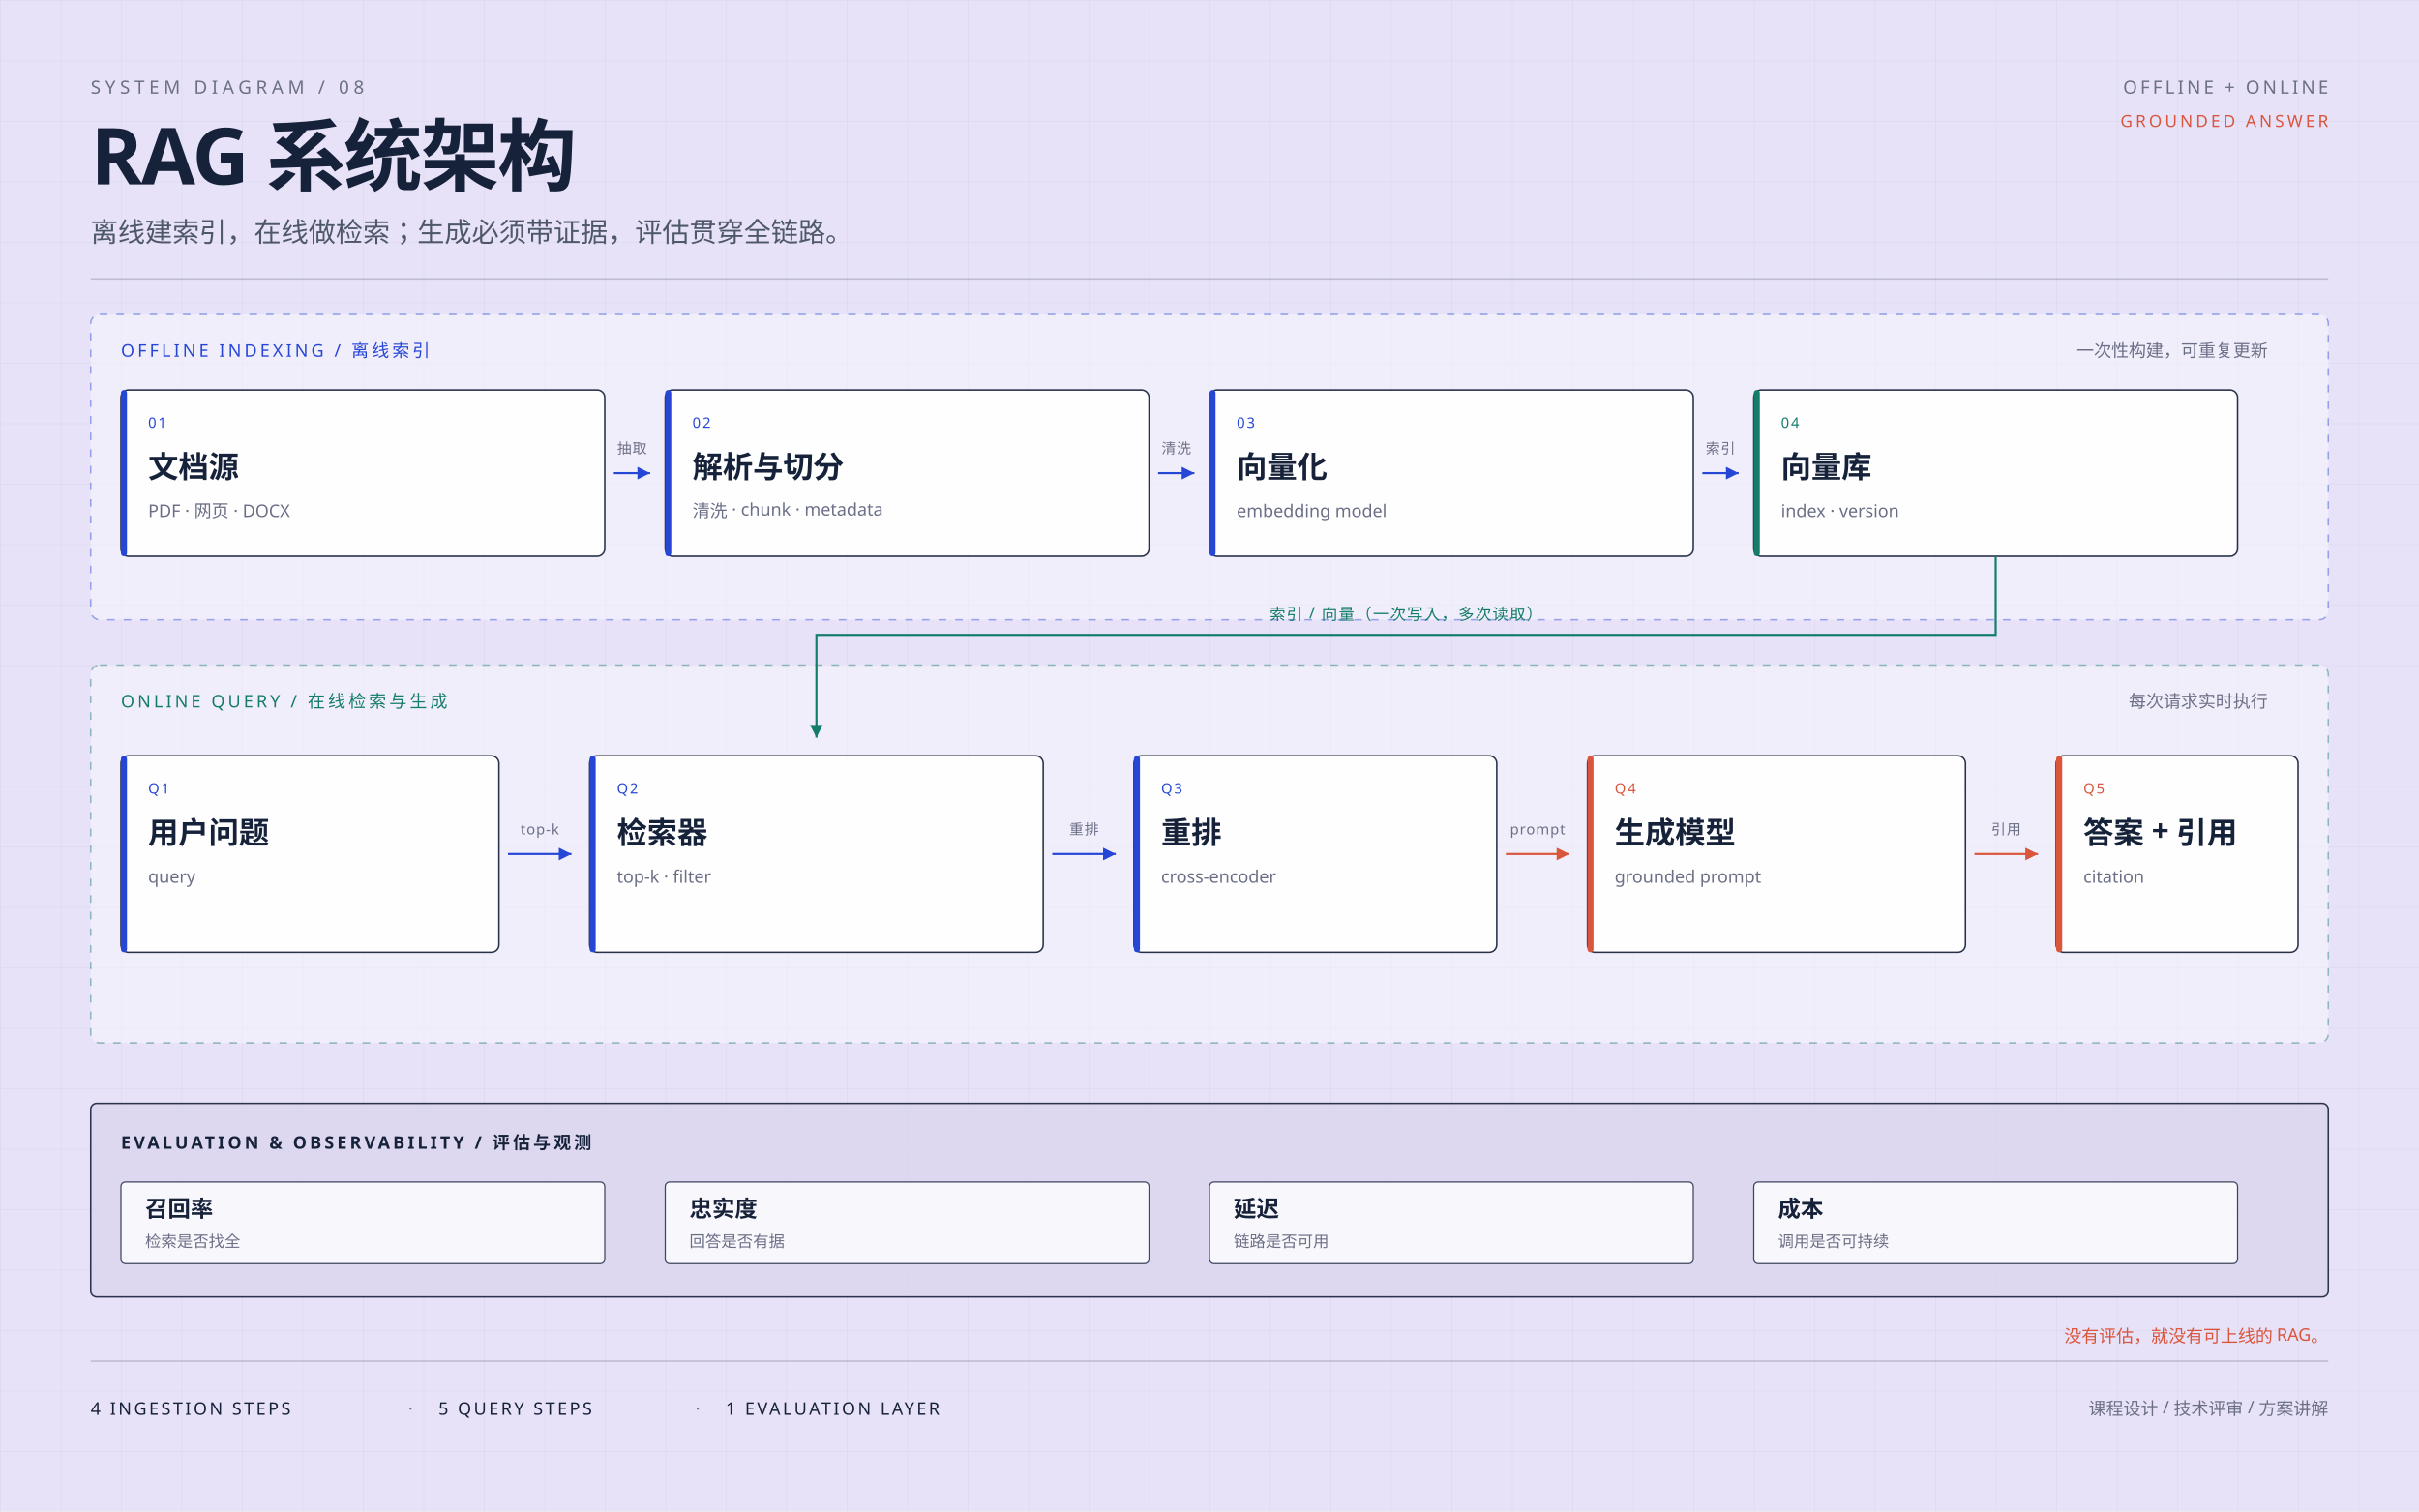
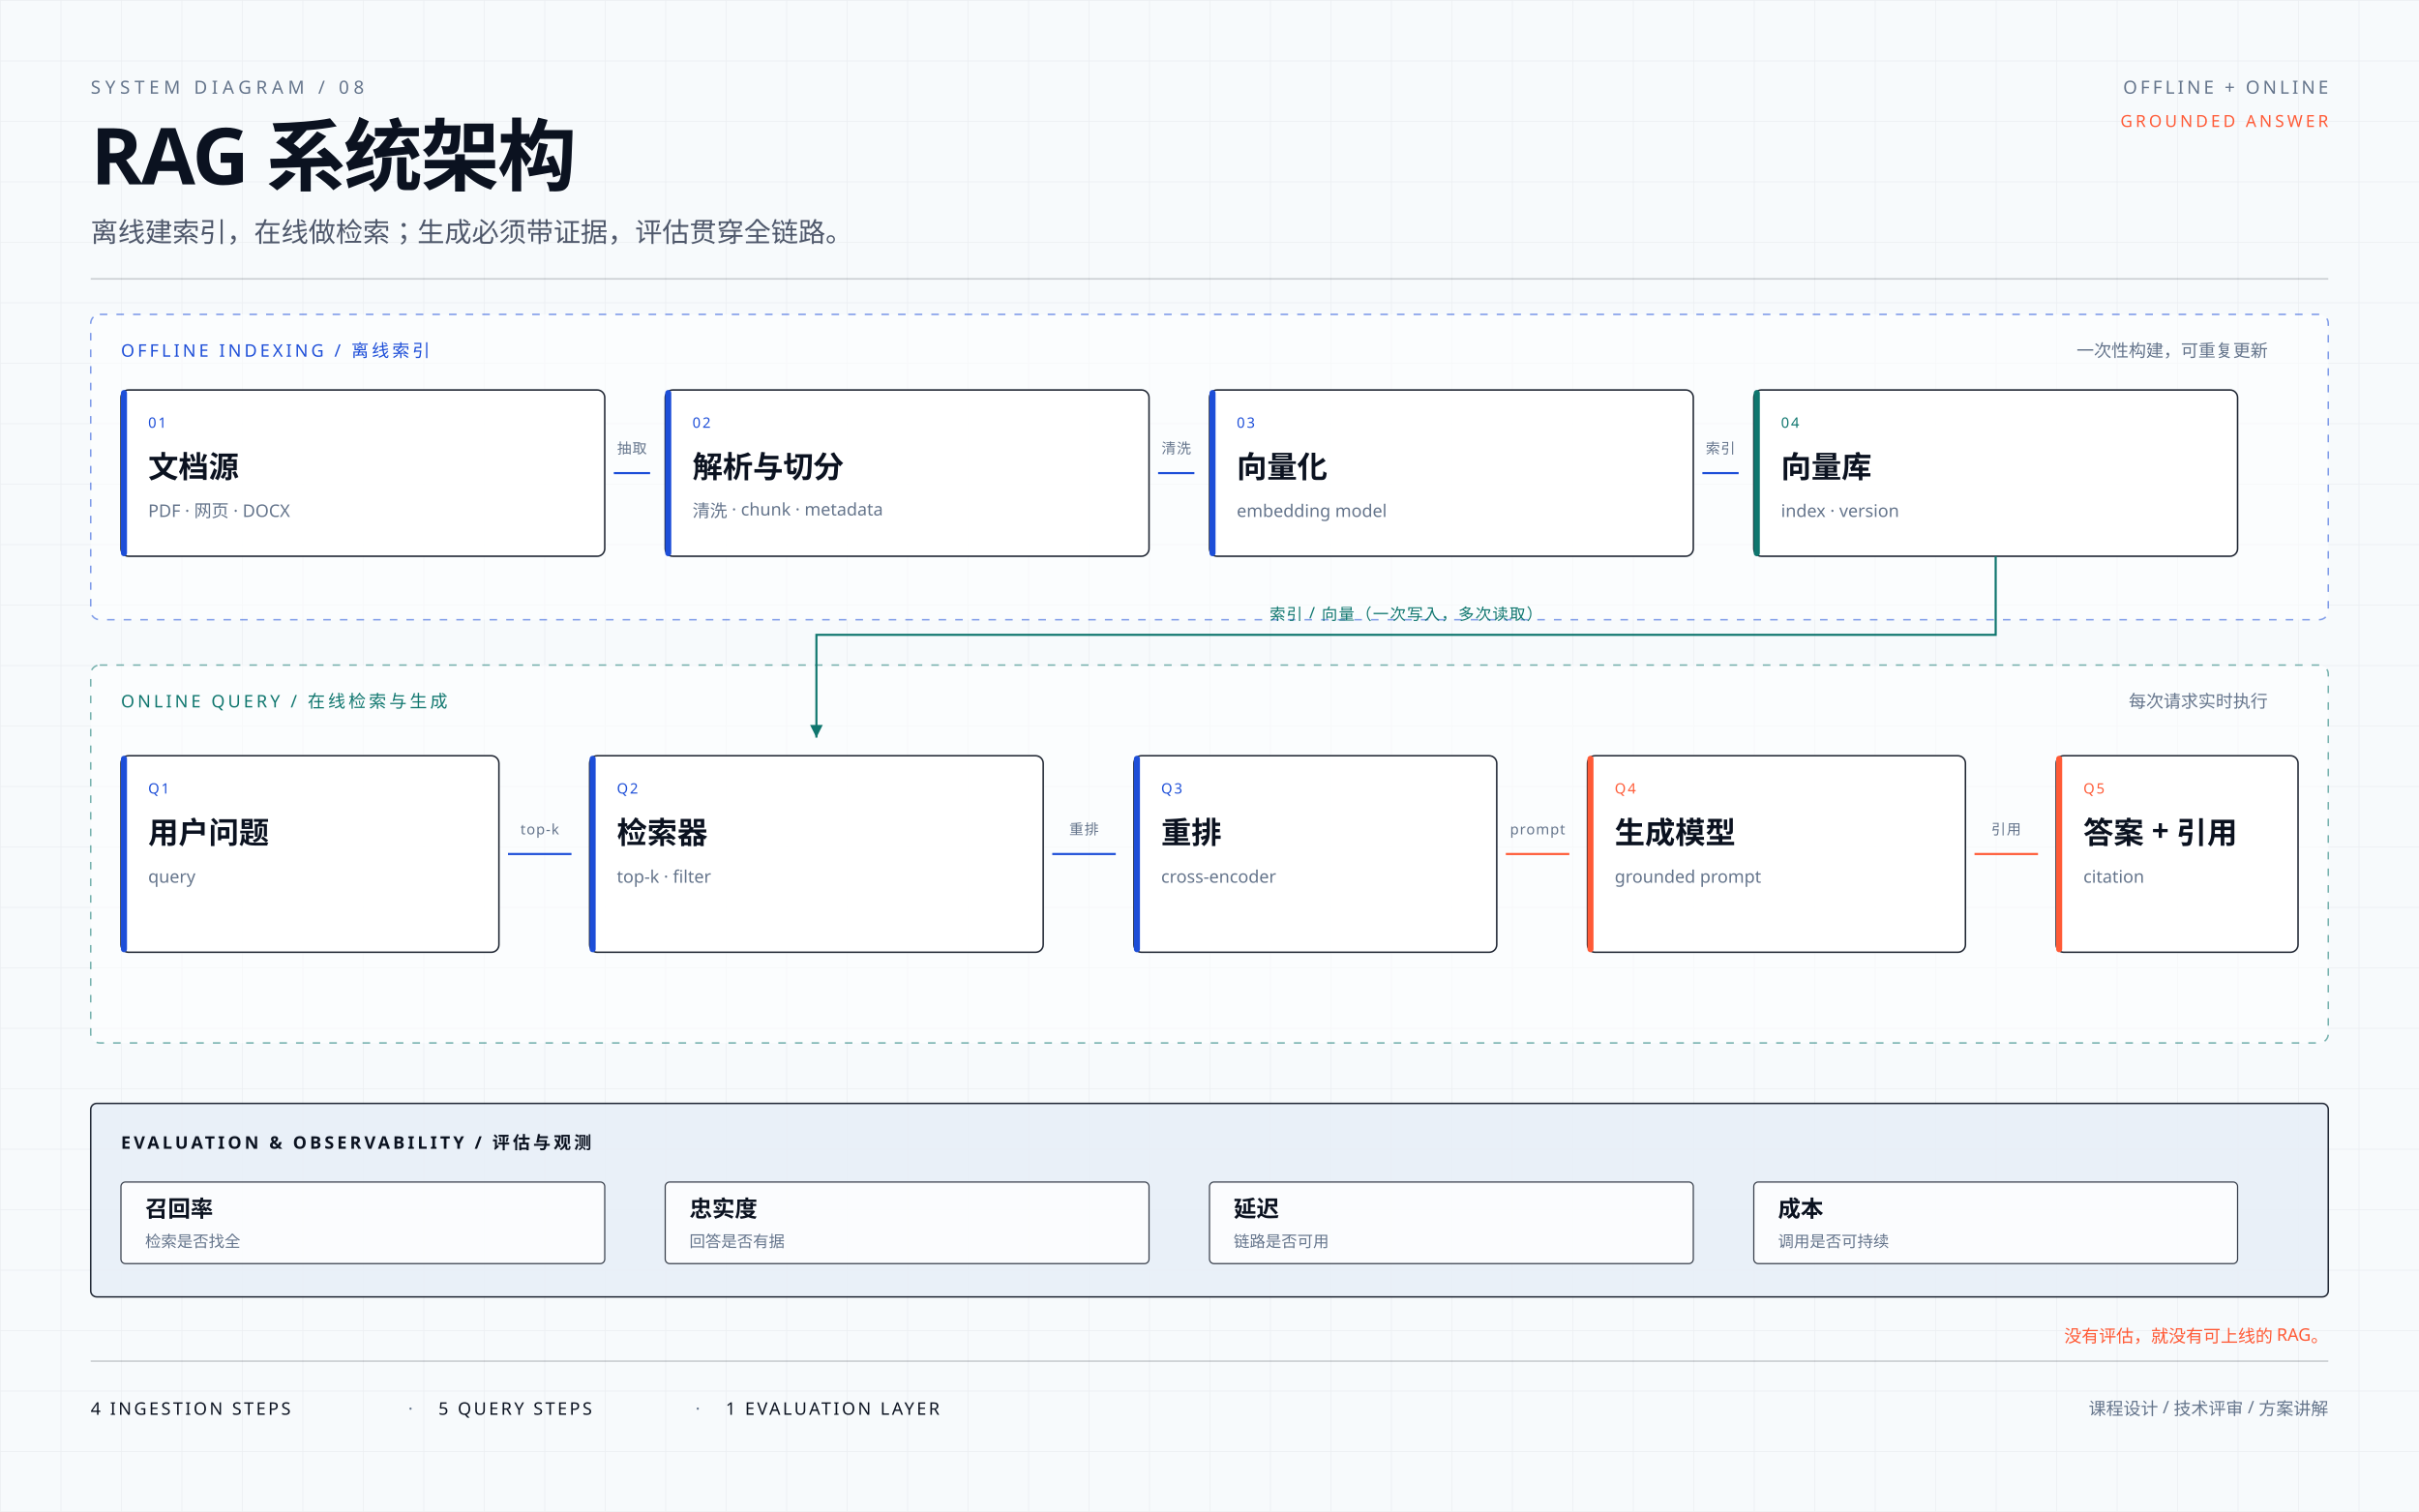
<svg xmlns="http://www.w3.org/2000/svg" width="1600" height="1000" viewBox="0 0 1600 1000">
  <defs>
    <pattern id="grid" width="40" height="40" patternUnits="userSpaceOnUse">
-       <path d="M40 0H0V40" fill="none" stroke="#16213a" stroke-opacity="0.05" stroke-width="1" />
+       <path d="M40 0H0V40" fill="none" stroke="#0b1220" stroke-opacity="0.05" stroke-width="1" />
    </pattern>
    <marker id="arrow-2646d6" markerWidth="8" markerHeight="8" refX="6" refY="3" orient="auto">
-       <path d="M0,0 L6,3 L0,6 z" fill="#2646d6" />
+       <path d="M0,0 L6,3 L0,6 z" fill="#1d4ed8" />
    </marker>
    <marker id="arrow-d9553c" markerWidth="8" markerHeight="8" refX="6" refY="3" orient="auto">
-       <path d="M0,0 L6,3 L0,6 z" fill="#d9553c" />
+       <path d="M0,0 L6,3 L0,6 z" fill="#ff5a36" />
    </marker>
    <marker id="arrow-137c6b" markerWidth="8" markerHeight="8" refX="6" refY="3" orient="auto">
-       <path d="M0,0 L6,3 L0,6 z" fill="#137c6b" />
+       <path d="M0,0 L6,3 L0,6 z" fill="#0f766e" />
    </marker>
  </defs>
-   <rect x="0" y="0" width="1600" height="1000" rx="0" fill="#e7e2f8" stroke="none" stroke-width="1" opacity="1.0" />
+   <rect x="0" y="0" width="1600" height="1000" rx="0" fill="#f7fafc" stroke="none" stroke-width="1" opacity="1.0" />
  <rect x="0" y="0" width="1600" height="1000" rx="0" fill="url(#grid)" stroke="none" stroke-width="1" opacity="1.0" />
-   <text x="60" y="62" font-family="SF Mono" font-size="12" font-weight="400" fill="#6b6f86" text-anchor="start" letter-spacing="3" opacity="1.0">SYSTEM DIAGRAM / 08</text>
-   <text x="60" y="122" font-family="PingFang SC" font-size="52" font-weight="600" fill="#16213a" text-anchor="start" letter-spacing="-1" opacity="1.0">RAG 系统架构</text>
+   <text x="60" y="62" font-family="SF Mono" font-size="12" font-weight="400" fill="#64748b" text-anchor="start" letter-spacing="3" opacity="1.0">SYSTEM DIAGRAM / 08</text>
+   <text x="60" y="122" font-family="PingFang SC" font-size="52" font-weight="600" fill="#0b1220" text-anchor="start" letter-spacing="-1" opacity="1.0">RAG 系统架构</text>
  <text x="60" y="160" font-family="PingFang SC" font-size="18" font-weight="400" fill="#4f586b" text-anchor="start" opacity="1.0">离线建索引，在线做检索；生成必须带证据，评估贯穿全链路。</text>
-   <text x="1540" y="62" font-family="SF Mono" font-size="12" font-weight="400" fill="#6b6f86" text-anchor="end" letter-spacing="2" opacity="1.0">OFFLINE + ONLINE</text>
-   <text x="1540" y="84" font-family="SF Mono" font-size="11" font-weight="500" fill="#d9553c" text-anchor="end" letter-spacing="2" opacity="1.0">GROUNDED ANSWER</text>
-   <rect x="60" y="184" width="1480" height="1" rx="0" fill="#16213a" stroke="none" stroke-width="1" opacity="0.2" />
-   <rect x="60" y="208" width="1480" height="202" rx="6" fill="#ffffff" stroke="#2646d6" stroke-width="1" opacity="0.42" stroke-dasharray="5 6" />
-   <text x="80" y="236" font-family="SF Mono" font-size="11.5" font-weight="500" fill="#2646d6" text-anchor="start" letter-spacing="2" opacity="1.0">OFFLINE INDEXING / 离线索引</text>
-   <text x="1500" y="236" font-family="PingFang SC" font-size="11.5" font-weight="400" fill="#6b6f86" text-anchor="end" opacity="1.0">一次性构建，可重复更新</text>
-   <rect x="80" y="258" width="320" height="110" rx="5" fill="#ffffff" stroke="#16213a" stroke-width="1" opacity="0.92" />
-   <rect x="80" y="258" width="4" height="110" rx="2" fill="#2646d6" stroke="none" stroke-width="1" opacity="1.0" />
-   <text x="98" y="283" font-family="SF Mono" font-size="9.5" font-weight="500" fill="#2646d6" text-anchor="start" letter-spacing="1.2" opacity="1.0">01</text>
-   <text x="98" y="316" font-family="PingFang SC" font-size="20" font-weight="600" fill="#16213a" text-anchor="start" opacity="1.0">文档源</text>
-   <text x="98" y="342" font-family="PingFang SC" font-size="11.5" font-weight="400" fill="#6b6f86" text-anchor="start" opacity="1.0">PDF · 网页 · DOCX</text>
-   <rect x="440" y="258" width="320" height="110" rx="5" fill="#ffffff" stroke="#16213a" stroke-width="1" opacity="0.92" />
-   <rect x="440" y="258" width="4" height="110" rx="2" fill="#2646d6" stroke="none" stroke-width="1" opacity="1.0" />
-   <text x="458" y="283" font-family="SF Mono" font-size="9.5" font-weight="500" fill="#2646d6" text-anchor="start" letter-spacing="1.2" opacity="1.0">02</text>
-   <text x="458" y="316" font-family="PingFang SC" font-size="20" font-weight="600" fill="#16213a" text-anchor="start" opacity="1.0">解析与切分</text>
-   <text x="458" y="342" font-family="PingFang SC" font-size="11.5" font-weight="400" fill="#6b6f86" text-anchor="start" opacity="1.0">清洗 · chunk · metadata</text>
-   <rect x="800" y="258" width="320" height="110" rx="5" fill="#ffffff" stroke="#16213a" stroke-width="1" opacity="0.92" />
-   <rect x="800" y="258" width="4" height="110" rx="2" fill="#2646d6" stroke="none" stroke-width="1" opacity="1.0" />
-   <text x="818" y="283" font-family="SF Mono" font-size="9.5" font-weight="500" fill="#2646d6" text-anchor="start" letter-spacing="1.2" opacity="1.0">03</text>
-   <text x="818" y="316" font-family="PingFang SC" font-size="20" font-weight="600" fill="#16213a" text-anchor="start" opacity="1.0">向量化</text>
-   <text x="818" y="342" font-family="PingFang SC" font-size="11.5" font-weight="400" fill="#6b6f86" text-anchor="start" opacity="1.0">embedding model</text>
-   <rect x="1160" y="258" width="320" height="110" rx="5" fill="#ffffff" stroke="#16213a" stroke-width="1" opacity="0.92" />
-   <rect x="1160" y="258" width="4" height="110" rx="2" fill="#137c6b" stroke="none" stroke-width="1" opacity="1.0" />
-   <text x="1178" y="283" font-family="SF Mono" font-size="9.5" font-weight="500" fill="#137c6b" text-anchor="start" letter-spacing="1.2" opacity="1.0">04</text>
-   <text x="1178" y="316" font-family="PingFang SC" font-size="20" font-weight="600" fill="#16213a" text-anchor="start" opacity="1.0">向量库</text>
-   <text x="1178" y="342" font-family="PingFang SC" font-size="11.5" font-weight="400" fill="#6b6f86" text-anchor="start" opacity="1.0">index · version</text>
-   <line x1="406" y1="313" x2="430" y2="313" stroke="#2646d6" stroke-width="1.4" marker-end="url(#arrow-2646d6)" />
-   <text x="418" y="300" font-family="SF Mono" font-size="9.5" font-weight="400" fill="#6b6f86" text-anchor="middle" letter-spacing="0.6" opacity="1.0">抽取</text>
-   <line x1="766" y1="313" x2="790" y2="313" stroke="#2646d6" stroke-width="1.4" marker-end="url(#arrow-2646d6)" />
-   <text x="778" y="300" font-family="SF Mono" font-size="9.5" font-weight="400" fill="#6b6f86" text-anchor="middle" letter-spacing="0.6" opacity="1.0">清洗</text>
-   <line x1="1126" y1="313" x2="1150" y2="313" stroke="#2646d6" stroke-width="1.4" marker-end="url(#arrow-2646d6)" />
-   <text x="1138" y="300" font-family="SF Mono" font-size="9.5" font-weight="400" fill="#6b6f86" text-anchor="middle" letter-spacing="0.6" opacity="1.0">索引</text>
-   <rect x="60" y="440" width="1480" height="250" rx="6" fill="#ffffff" stroke="#137c6b" stroke-width="1" opacity="0.42" stroke-dasharray="5 6" />
-   <text x="80" y="468" font-family="SF Mono" font-size="11.5" font-weight="500" fill="#137c6b" text-anchor="start" letter-spacing="2" opacity="1.0">ONLINE QUERY / 在线检索与生成</text>
-   <text x="1500" y="468" font-family="PingFang SC" font-size="11.5" font-weight="400" fill="#6b6f86" text-anchor="end" opacity="1.0">每次请求实时执行</text>
-   <rect x="80" y="500" width="250" height="130" rx="5" fill="#ffffff" stroke="#16213a" stroke-width="1" opacity="0.92" />
-   <rect x="80" y="500" width="4" height="130" rx="2" fill="#2646d6" stroke="none" stroke-width="1" opacity="1.0" />
-   <text x="98" y="525" font-family="SF Mono" font-size="9.5" font-weight="500" fill="#2646d6" text-anchor="start" letter-spacing="1.2" opacity="1.0">Q1</text>
-   <text x="98" y="558" font-family="PingFang SC" font-size="20" font-weight="600" fill="#16213a" text-anchor="start" opacity="1.0">用户问题</text>
-   <text x="98" y="584" font-family="PingFang SC" font-size="11.5" font-weight="400" fill="#6b6f86" text-anchor="start" opacity="1.0">query</text>
-   <rect x="390" y="500" width="300" height="130" rx="5" fill="#ffffff" stroke="#16213a" stroke-width="1" opacity="0.92" />
-   <rect x="390" y="500" width="4" height="130" rx="2" fill="#2646d6" stroke="none" stroke-width="1" opacity="1.0" />
-   <text x="408" y="525" font-family="SF Mono" font-size="9.5" font-weight="500" fill="#2646d6" text-anchor="start" letter-spacing="1.2" opacity="1.0">Q2</text>
-   <text x="408" y="558" font-family="PingFang SC" font-size="20" font-weight="600" fill="#16213a" text-anchor="start" opacity="1.0">检索器</text>
-   <text x="408" y="584" font-family="PingFang SC" font-size="11.5" font-weight="400" fill="#6b6f86" text-anchor="start" opacity="1.0">top-k · filter</text>
-   <rect x="750" y="500" width="240" height="130" rx="5" fill="#ffffff" stroke="#16213a" stroke-width="1" opacity="0.92" />
-   <rect x="750" y="500" width="4" height="130" rx="2" fill="#2646d6" stroke="none" stroke-width="1" opacity="1.0" />
-   <text x="768" y="525" font-family="SF Mono" font-size="9.5" font-weight="500" fill="#2646d6" text-anchor="start" letter-spacing="1.2" opacity="1.0">Q3</text>
-   <text x="768" y="558" font-family="PingFang SC" font-size="20" font-weight="600" fill="#16213a" text-anchor="start" opacity="1.0">重排</text>
-   <text x="768" y="584" font-family="PingFang SC" font-size="11.5" font-weight="400" fill="#6b6f86" text-anchor="start" opacity="1.0">cross-encoder</text>
-   <rect x="1050" y="500" width="250" height="130" rx="5" fill="#ffffff" stroke="#16213a" stroke-width="1" opacity="0.92" />
-   <rect x="1050" y="500" width="4" height="130" rx="2" fill="#d9553c" stroke="none" stroke-width="1" opacity="1.0" />
-   <text x="1068" y="525" font-family="SF Mono" font-size="9.5" font-weight="500" fill="#d9553c" text-anchor="start" letter-spacing="1.2" opacity="1.0">Q4</text>
-   <text x="1068" y="558" font-family="PingFang SC" font-size="20" font-weight="600" fill="#16213a" text-anchor="start" opacity="1.0">生成模型</text>
-   <text x="1068" y="584" font-family="PingFang SC" font-size="11.5" font-weight="400" fill="#6b6f86" text-anchor="start" opacity="1.0">grounded prompt</text>
-   <rect x="1360" y="500" width="160" height="130" rx="5" fill="#ffffff" stroke="#16213a" stroke-width="1" opacity="0.92" />
-   <rect x="1360" y="500" width="4" height="130" rx="2" fill="#d9553c" stroke="none" stroke-width="1" opacity="1.0" />
-   <text x="1378" y="525" font-family="SF Mono" font-size="9.5" font-weight="500" fill="#d9553c" text-anchor="start" letter-spacing="1.2" opacity="1.0">Q5</text>
-   <text x="1378" y="558" font-family="PingFang SC" font-size="20" font-weight="600" fill="#16213a" text-anchor="start" opacity="1.0">答案 + 引用</text>
-   <text x="1378" y="584" font-family="PingFang SC" font-size="11.5" font-weight="400" fill="#6b6f86" text-anchor="start" opacity="1.0">citation</text>
-   <line x1="336" y1="565" x2="378" y2="565" stroke="#2646d6" stroke-width="1.4" marker-end="url(#arrow-2646d6)" />
-   <line x1="696" y1="565" x2="738" y2="565" stroke="#2646d6" stroke-width="1.4" marker-end="url(#arrow-2646d6)" />
-   <line x1="996" y1="565" x2="1038" y2="565" stroke="#d9553c" stroke-width="1.4" marker-end="url(#arrow-d9553c)" />
-   <line x1="1306" y1="565" x2="1348" y2="565" stroke="#d9553c" stroke-width="1.4" marker-end="url(#arrow-d9553c)" />
-   <text x="357" y="552" font-family="SF Mono" font-size="9.5" font-weight="400" fill="#6b6f86" text-anchor="middle" letter-spacing="0.6" opacity="1.0">top-k</text>
-   <text x="717" y="552" font-family="SF Mono" font-size="9.5" font-weight="400" fill="#6b6f86" text-anchor="middle" letter-spacing="0.6" opacity="1.0">重排</text>
-   <text x="1017" y="552" font-family="SF Mono" font-size="9.5" font-weight="400" fill="#6b6f86" text-anchor="middle" letter-spacing="0.6" opacity="1.0">prompt</text>
-   <text x="1327" y="552" font-family="SF Mono" font-size="9.5" font-weight="400" fill="#6b6f86" text-anchor="middle" letter-spacing="0.6" opacity="1.0">引用</text>
-   <path d="M1320 368 L1320 420 L540 420 L540 488" fill="none" stroke="#137c6b" stroke-width="1.4" marker-end="url(#arrow-137c6b)" />
-   <text x="930" y="410" font-family="SF Mono" font-size="10.5" font-weight="500" fill="#137c6b" text-anchor="middle" letter-spacing="0.8" opacity="1.0">索引 / 向量（一次写入，多次读取）</text>
-   <rect x="60" y="730" width="1480" height="128" rx="4" fill="#dcd6f0" stroke="#16213a" stroke-width="1" opacity="0.9" />
-   <text x="80" y="760" font-family="SF Mono" font-size="11.5" font-weight="600" fill="#16213a" text-anchor="start" letter-spacing="2" opacity="1.0">EVALUATION &amp; OBSERVABILITY / 评估与观测</text>
-   <rect x="80" y="782" width="320" height="54" rx="3" fill="#ffffff" stroke="#16213a" stroke-width="0.8" opacity="0.8" />
-   <text x="96" y="805" font-family="PingFang SC" font-size="15" font-weight="600" fill="#16213a" text-anchor="start" opacity="1.0">召回率</text>
-   <text x="96" y="825" font-family="PingFang SC" font-size="10.5" font-weight="400" fill="#6b6f86" text-anchor="start" opacity="1.0">检索是否找全</text>
-   <rect x="440" y="782" width="320" height="54" rx="3" fill="#ffffff" stroke="#16213a" stroke-width="0.8" opacity="0.8" />
-   <text x="456" y="805" font-family="PingFang SC" font-size="15" font-weight="600" fill="#16213a" text-anchor="start" opacity="1.0">忠实度</text>
-   <text x="456" y="825" font-family="PingFang SC" font-size="10.5" font-weight="400" fill="#6b6f86" text-anchor="start" opacity="1.0">回答是否有据</text>
-   <rect x="800" y="782" width="320" height="54" rx="3" fill="#ffffff" stroke="#16213a" stroke-width="0.8" opacity="0.8" />
-   <text x="816" y="805" font-family="PingFang SC" font-size="15" font-weight="600" fill="#16213a" text-anchor="start" opacity="1.0">延迟</text>
-   <text x="816" y="825" font-family="PingFang SC" font-size="10.5" font-weight="400" fill="#6b6f86" text-anchor="start" opacity="1.0">链路是否可用</text>
-   <rect x="1160" y="782" width="320" height="54" rx="3" fill="#ffffff" stroke="#16213a" stroke-width="0.8" opacity="0.8" />
-   <text x="1176" y="805" font-family="PingFang SC" font-size="15" font-weight="600" fill="#16213a" text-anchor="start" opacity="1.0">成本</text>
-   <text x="1176" y="825" font-family="PingFang SC" font-size="10.5" font-weight="400" fill="#6b6f86" text-anchor="start" opacity="1.0">调用是否可持续</text>
-   <text x="1540" y="888" font-family="PingFang SC" font-size="11.5" font-weight="500" fill="#d9553c" text-anchor="end" opacity="1.0">没有评估，就没有可上线的 RAG。</text>
-   <rect x="60" y="900" width="1480" height="1" rx="0" fill="#16213a" stroke="none" stroke-width="1" opacity="0.2" />
-   <text x="60" y="936" font-family="SF Mono" font-size="11.5" font-weight="500" fill="#16213a" text-anchor="start" letter-spacing="1.6" opacity="1.0">4 INGESTION STEPS</text>
-   <text x="270" y="936" font-family="PingFang SC" font-size="11.5" font-weight="400" fill="#6b6f86" text-anchor="start" opacity="1.0">·</text>
-   <text x="290" y="936" font-family="SF Mono" font-size="11.5" font-weight="500" fill="#16213a" text-anchor="start" letter-spacing="1.6" opacity="1.0">5 QUERY STEPS</text>
-   <text x="460" y="936" font-family="PingFang SC" font-size="11.5" font-weight="400" fill="#6b6f86" text-anchor="start" opacity="1.0">·</text>
-   <text x="480" y="936" font-family="SF Mono" font-size="11.5" font-weight="500" fill="#16213a" text-anchor="start" letter-spacing="1.6" opacity="1.0">1 EVALUATION LAYER</text>
-   <text x="1540" y="936" font-family="PingFang SC" font-size="11.5" font-weight="400" fill="#6b6f86" text-anchor="end" opacity="1.0">课程设计 / 技术评审 / 方案讲解</text>
+   <text x="1540" y="62" font-family="SF Mono" font-size="12" font-weight="400" fill="#64748b" text-anchor="end" letter-spacing="2" opacity="1.0">OFFLINE + ONLINE</text>
+   <text x="1540" y="84" font-family="SF Mono" font-size="11" font-weight="500" fill="#ff5a36" text-anchor="end" letter-spacing="2" opacity="1.0">GROUNDED ANSWER</text>
+   <rect x="60" y="184" width="1480" height="1" rx="0" fill="#0b1220" stroke="none" stroke-width="1" opacity="0.2" />
+   <rect x="60" y="208" width="1480" height="202" rx="6" fill="#ffffff" stroke="#1d4ed8" stroke-width="1" opacity="0.55" stroke-dasharray="5 6" />
+   <text x="80" y="236" font-family="SF Mono" font-size="11.5" font-weight="500" fill="#1d4ed8" text-anchor="start" letter-spacing="2" opacity="1.0">OFFLINE INDEXING / 离线索引</text>
+   <text x="1500" y="236" font-family="PingFang SC" font-size="11.5" font-weight="400" fill="#64748b" text-anchor="end" opacity="1.0">一次性构建，可重复更新</text>
+   <rect x="80" y="258" width="320" height="110" rx="5" fill="#ffffff" stroke="#0b1220" stroke-width="1" opacity="0.92" />
+   <rect x="80" y="258" width="4" height="110" rx="2" fill="#1d4ed8" stroke="none" stroke-width="1" opacity="1.0" />
+   <text x="98" y="283" font-family="SF Mono" font-size="9.5" font-weight="500" fill="#1d4ed8" text-anchor="start" letter-spacing="1.2" opacity="1.0">01</text>
+   <text x="98" y="316" font-family="PingFang SC" font-size="20" font-weight="600" fill="#0b1220" text-anchor="start" opacity="1.0">文档源</text>
+   <text x="98" y="342" font-family="PingFang SC" font-size="11.5" font-weight="400" fill="#64748b" text-anchor="start" opacity="1.0">PDF · 网页 · DOCX</text>
+   <rect x="440" y="258" width="320" height="110" rx="5" fill="#ffffff" stroke="#0b1220" stroke-width="1" opacity="0.92" />
+   <rect x="440" y="258" width="4" height="110" rx="2" fill="#1d4ed8" stroke="none" stroke-width="1" opacity="1.0" />
+   <text x="458" y="283" font-family="SF Mono" font-size="9.5" font-weight="500" fill="#1d4ed8" text-anchor="start" letter-spacing="1.2" opacity="1.0">02</text>
+   <text x="458" y="316" font-family="PingFang SC" font-size="20" font-weight="600" fill="#0b1220" text-anchor="start" opacity="1.0">解析与切分</text>
+   <text x="458" y="342" font-family="PingFang SC" font-size="11.5" font-weight="400" fill="#64748b" text-anchor="start" opacity="1.0">清洗 · chunk · metadata</text>
+   <rect x="800" y="258" width="320" height="110" rx="5" fill="#ffffff" stroke="#0b1220" stroke-width="1" opacity="0.92" />
+   <rect x="800" y="258" width="4" height="110" rx="2" fill="#1d4ed8" stroke="none" stroke-width="1" opacity="1.0" />
+   <text x="818" y="283" font-family="SF Mono" font-size="9.5" font-weight="500" fill="#1d4ed8" text-anchor="start" letter-spacing="1.2" opacity="1.0">03</text>
+   <text x="818" y="316" font-family="PingFang SC" font-size="20" font-weight="600" fill="#0b1220" text-anchor="start" opacity="1.0">向量化</text>
+   <text x="818" y="342" font-family="PingFang SC" font-size="11.5" font-weight="400" fill="#64748b" text-anchor="start" opacity="1.0">embedding model</text>
+   <rect x="1160" y="258" width="320" height="110" rx="5" fill="#ffffff" stroke="#0b1220" stroke-width="1" opacity="0.92" />
+   <rect x="1160" y="258" width="4" height="110" rx="2" fill="#0f766e" stroke="none" stroke-width="1" opacity="1.0" />
+   <text x="1178" y="283" font-family="SF Mono" font-size="9.5" font-weight="500" fill="#0f766e" text-anchor="start" letter-spacing="1.2" opacity="1.0">04</text>
+   <text x="1178" y="316" font-family="PingFang SC" font-size="20" font-weight="600" fill="#0b1220" text-anchor="start" opacity="1.0">向量库</text>
+   <text x="1178" y="342" font-family="PingFang SC" font-size="11.5" font-weight="400" fill="#64748b" text-anchor="start" opacity="1.0">index · version</text>
+   <line x1="406" y1="313" x2="430" y2="313" stroke="#1d4ed8" stroke-width="1.4" marker-end="url(#arrow-1d4ed8)" />
+   <text x="418" y="300" font-family="SF Mono" font-size="9.5" font-weight="400" fill="#64748b" text-anchor="middle" letter-spacing="0.6" opacity="1.0">抽取</text>
+   <line x1="766" y1="313" x2="790" y2="313" stroke="#1d4ed8" stroke-width="1.4" marker-end="url(#arrow-1d4ed8)" />
+   <text x="778" y="300" font-family="SF Mono" font-size="9.5" font-weight="400" fill="#64748b" text-anchor="middle" letter-spacing="0.6" opacity="1.0">清洗</text>
+   <line x1="1126" y1="313" x2="1150" y2="313" stroke="#1d4ed8" stroke-width="1.4" marker-end="url(#arrow-1d4ed8)" />
+   <text x="1138" y="300" font-family="SF Mono" font-size="9.5" font-weight="400" fill="#64748b" text-anchor="middle" letter-spacing="0.6" opacity="1.0">索引</text>
+   <rect x="60" y="440" width="1480" height="250" rx="6" fill="#ffffff" stroke="#0f766e" stroke-width="1" opacity="0.55" stroke-dasharray="5 6" />
+   <text x="80" y="468" font-family="SF Mono" font-size="11.5" font-weight="500" fill="#0f766e" text-anchor="start" letter-spacing="2" opacity="1.0">ONLINE QUERY / 在线检索与生成</text>
+   <text x="1500" y="468" font-family="PingFang SC" font-size="11.5" font-weight="400" fill="#64748b" text-anchor="end" opacity="1.0">每次请求实时执行</text>
+   <rect x="80" y="500" width="250" height="130" rx="5" fill="#ffffff" stroke="#0b1220" stroke-width="1" opacity="0.92" />
+   <rect x="80" y="500" width="4" height="130" rx="2" fill="#1d4ed8" stroke="none" stroke-width="1" opacity="1.0" />
+   <text x="98" y="525" font-family="SF Mono" font-size="9.5" font-weight="500" fill="#1d4ed8" text-anchor="start" letter-spacing="1.2" opacity="1.0">Q1</text>
+   <text x="98" y="558" font-family="PingFang SC" font-size="20" font-weight="600" fill="#0b1220" text-anchor="start" opacity="1.0">用户问题</text>
+   <text x="98" y="584" font-family="PingFang SC" font-size="11.5" font-weight="400" fill="#64748b" text-anchor="start" opacity="1.0">query</text>
+   <rect x="390" y="500" width="300" height="130" rx="5" fill="#ffffff" stroke="#0b1220" stroke-width="1" opacity="0.92" />
+   <rect x="390" y="500" width="4" height="130" rx="2" fill="#1d4ed8" stroke="none" stroke-width="1" opacity="1.0" />
+   <text x="408" y="525" font-family="SF Mono" font-size="9.5" font-weight="500" fill="#1d4ed8" text-anchor="start" letter-spacing="1.2" opacity="1.0">Q2</text>
+   <text x="408" y="558" font-family="PingFang SC" font-size="20" font-weight="600" fill="#0b1220" text-anchor="start" opacity="1.0">检索器</text>
+   <text x="408" y="584" font-family="PingFang SC" font-size="11.5" font-weight="400" fill="#64748b" text-anchor="start" opacity="1.0">top-k · filter</text>
+   <rect x="750" y="500" width="240" height="130" rx="5" fill="#ffffff" stroke="#0b1220" stroke-width="1" opacity="0.92" />
+   <rect x="750" y="500" width="4" height="130" rx="2" fill="#1d4ed8" stroke="none" stroke-width="1" opacity="1.0" />
+   <text x="768" y="525" font-family="SF Mono" font-size="9.5" font-weight="500" fill="#1d4ed8" text-anchor="start" letter-spacing="1.2" opacity="1.0">Q3</text>
+   <text x="768" y="558" font-family="PingFang SC" font-size="20" font-weight="600" fill="#0b1220" text-anchor="start" opacity="1.0">重排</text>
+   <text x="768" y="584" font-family="PingFang SC" font-size="11.5" font-weight="400" fill="#64748b" text-anchor="start" opacity="1.0">cross-encoder</text>
+   <rect x="1050" y="500" width="250" height="130" rx="5" fill="#ffffff" stroke="#0b1220" stroke-width="1" opacity="0.92" />
+   <rect x="1050" y="500" width="4" height="130" rx="2" fill="#ff5a36" stroke="none" stroke-width="1" opacity="1.0" />
+   <text x="1068" y="525" font-family="SF Mono" font-size="9.5" font-weight="500" fill="#ff5a36" text-anchor="start" letter-spacing="1.2" opacity="1.0">Q4</text>
+   <text x="1068" y="558" font-family="PingFang SC" font-size="20" font-weight="600" fill="#0b1220" text-anchor="start" opacity="1.0">生成模型</text>
+   <text x="1068" y="584" font-family="PingFang SC" font-size="11.5" font-weight="400" fill="#64748b" text-anchor="start" opacity="1.0">grounded prompt</text>
+   <rect x="1360" y="500" width="160" height="130" rx="5" fill="#ffffff" stroke="#0b1220" stroke-width="1" opacity="0.92" />
+   <rect x="1360" y="500" width="4" height="130" rx="2" fill="#ff5a36" stroke="none" stroke-width="1" opacity="1.0" />
+   <text x="1378" y="525" font-family="SF Mono" font-size="9.5" font-weight="500" fill="#ff5a36" text-anchor="start" letter-spacing="1.2" opacity="1.0">Q5</text>
+   <text x="1378" y="558" font-family="PingFang SC" font-size="20" font-weight="600" fill="#0b1220" text-anchor="start" opacity="1.0">答案 + 引用</text>
+   <text x="1378" y="584" font-family="PingFang SC" font-size="11.5" font-weight="400" fill="#64748b" text-anchor="start" opacity="1.0">citation</text>
+   <line x1="336" y1="565" x2="378" y2="565" stroke="#1d4ed8" stroke-width="1.4" marker-end="url(#arrow-1d4ed8)" />
+   <line x1="696" y1="565" x2="738" y2="565" stroke="#1d4ed8" stroke-width="1.4" marker-end="url(#arrow-1d4ed8)" />
+   <line x1="996" y1="565" x2="1038" y2="565" stroke="#ff5a36" stroke-width="1.4" marker-end="url(#arrow-ff5a36)" />
+   <line x1="1306" y1="565" x2="1348" y2="565" stroke="#ff5a36" stroke-width="1.4" marker-end="url(#arrow-ff5a36)" />
+   <text x="357" y="552" font-family="SF Mono" font-size="9.5" font-weight="400" fill="#64748b" text-anchor="middle" letter-spacing="0.6" opacity="1.0">top-k</text>
+   <text x="717" y="552" font-family="SF Mono" font-size="9.5" font-weight="400" fill="#64748b" text-anchor="middle" letter-spacing="0.6" opacity="1.0">重排</text>
+   <text x="1017" y="552" font-family="SF Mono" font-size="9.5" font-weight="400" fill="#64748b" text-anchor="middle" letter-spacing="0.6" opacity="1.0">prompt</text>
+   <text x="1327" y="552" font-family="SF Mono" font-size="9.5" font-weight="400" fill="#64748b" text-anchor="middle" letter-spacing="0.6" opacity="1.0">引用</text>
+   <path d="M1320 368 L1320 420 L540 420 L540 488" fill="none" stroke="#0f766e" stroke-width="1.4" marker-end="url(#arrow-137c6b)" />
+   <text x="930" y="410" font-family="SF Mono" font-size="10.5" font-weight="500" fill="#0f766e" text-anchor="middle" letter-spacing="0.8" opacity="1.0">索引 / 向量（一次写入，多次读取）</text>
+   <rect x="60" y="730" width="1480" height="128" rx="4" fill="#e8eef7" stroke="#0b1220" stroke-width="1" opacity="0.9" />
+   <text x="80" y="760" font-family="SF Mono" font-size="11.5" font-weight="600" fill="#0b1220" text-anchor="start" letter-spacing="2" opacity="1.0">EVALUATION &amp; OBSERVABILITY / 评估与观测</text>
+   <rect x="80" y="782" width="320" height="54" rx="3" fill="#ffffff" stroke="#0b1220" stroke-width="0.8" opacity="0.8" />
+   <text x="96" y="805" font-family="PingFang SC" font-size="15" font-weight="600" fill="#0b1220" text-anchor="start" opacity="1.0">召回率</text>
+   <text x="96" y="825" font-family="PingFang SC" font-size="10.5" font-weight="400" fill="#64748b" text-anchor="start" opacity="1.0">检索是否找全</text>
+   <rect x="440" y="782" width="320" height="54" rx="3" fill="#ffffff" stroke="#0b1220" stroke-width="0.8" opacity="0.8" />
+   <text x="456" y="805" font-family="PingFang SC" font-size="15" font-weight="600" fill="#0b1220" text-anchor="start" opacity="1.0">忠实度</text>
+   <text x="456" y="825" font-family="PingFang SC" font-size="10.5" font-weight="400" fill="#64748b" text-anchor="start" opacity="1.0">回答是否有据</text>
+   <rect x="800" y="782" width="320" height="54" rx="3" fill="#ffffff" stroke="#0b1220" stroke-width="0.8" opacity="0.8" />
+   <text x="816" y="805" font-family="PingFang SC" font-size="15" font-weight="600" fill="#0b1220" text-anchor="start" opacity="1.0">延迟</text>
+   <text x="816" y="825" font-family="PingFang SC" font-size="10.5" font-weight="400" fill="#64748b" text-anchor="start" opacity="1.0">链路是否可用</text>
+   <rect x="1160" y="782" width="320" height="54" rx="3" fill="#ffffff" stroke="#0b1220" stroke-width="0.8" opacity="0.8" />
+   <text x="1176" y="805" font-family="PingFang SC" font-size="15" font-weight="600" fill="#0b1220" text-anchor="start" opacity="1.0">成本</text>
+   <text x="1176" y="825" font-family="PingFang SC" font-size="10.5" font-weight="400" fill="#64748b" text-anchor="start" opacity="1.0">调用是否可持续</text>
+   <text x="1540" y="888" font-family="PingFang SC" font-size="11.5" font-weight="500" fill="#ff5a36" text-anchor="end" opacity="1.0">没有评估，就没有可上线的 RAG。</text>
+   <rect x="60" y="900" width="1480" height="1" rx="0" fill="#0b1220" stroke="none" stroke-width="1" opacity="0.2" />
+   <text x="60" y="936" font-family="SF Mono" font-size="11.5" font-weight="500" fill="#0b1220" text-anchor="start" letter-spacing="1.6" opacity="1.0">4 INGESTION STEPS</text>
+   <text x="270" y="936" font-family="PingFang SC" font-size="11.5" font-weight="400" fill="#64748b" text-anchor="start" opacity="1.0">·</text>
+   <text x="290" y="936" font-family="SF Mono" font-size="11.5" font-weight="500" fill="#0b1220" text-anchor="start" letter-spacing="1.6" opacity="1.0">5 QUERY STEPS</text>
+   <text x="460" y="936" font-family="PingFang SC" font-size="11.5" font-weight="400" fill="#64748b" text-anchor="start" opacity="1.0">·</text>
+   <text x="480" y="936" font-family="SF Mono" font-size="11.5" font-weight="500" fill="#0b1220" text-anchor="start" letter-spacing="1.6" opacity="1.0">1 EVALUATION LAYER</text>
+   <text x="1540" y="936" font-family="PingFang SC" font-size="11.5" font-weight="400" fill="#64748b" text-anchor="end" opacity="1.0">课程设计 / 技术评审 / 方案讲解</text>
</svg>
